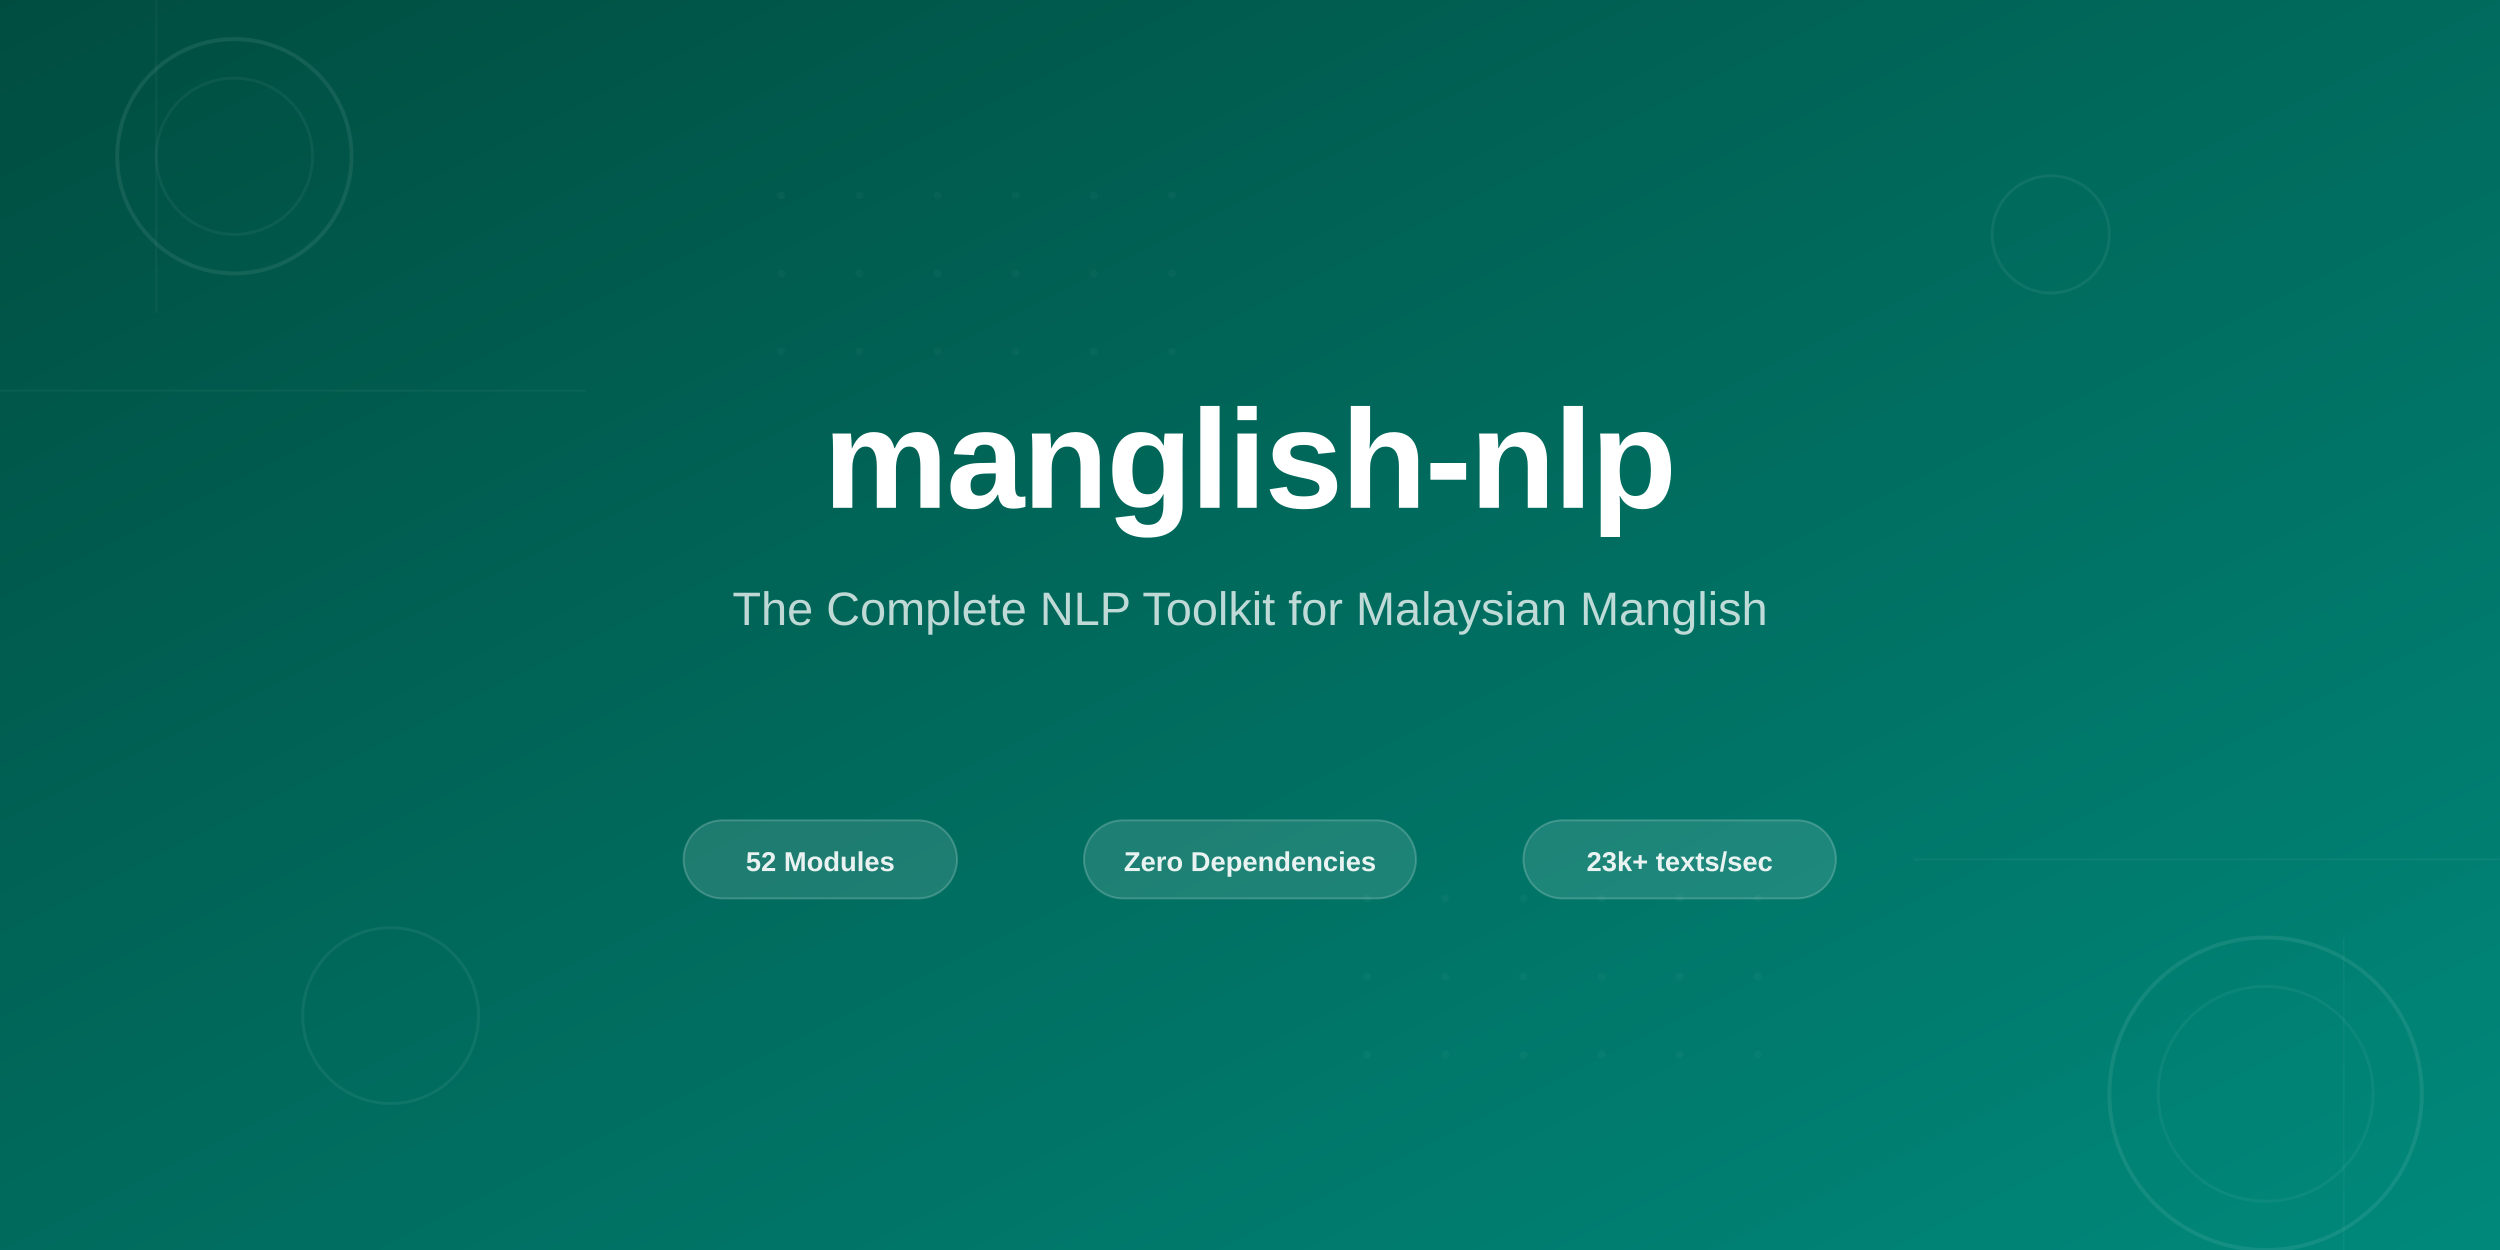
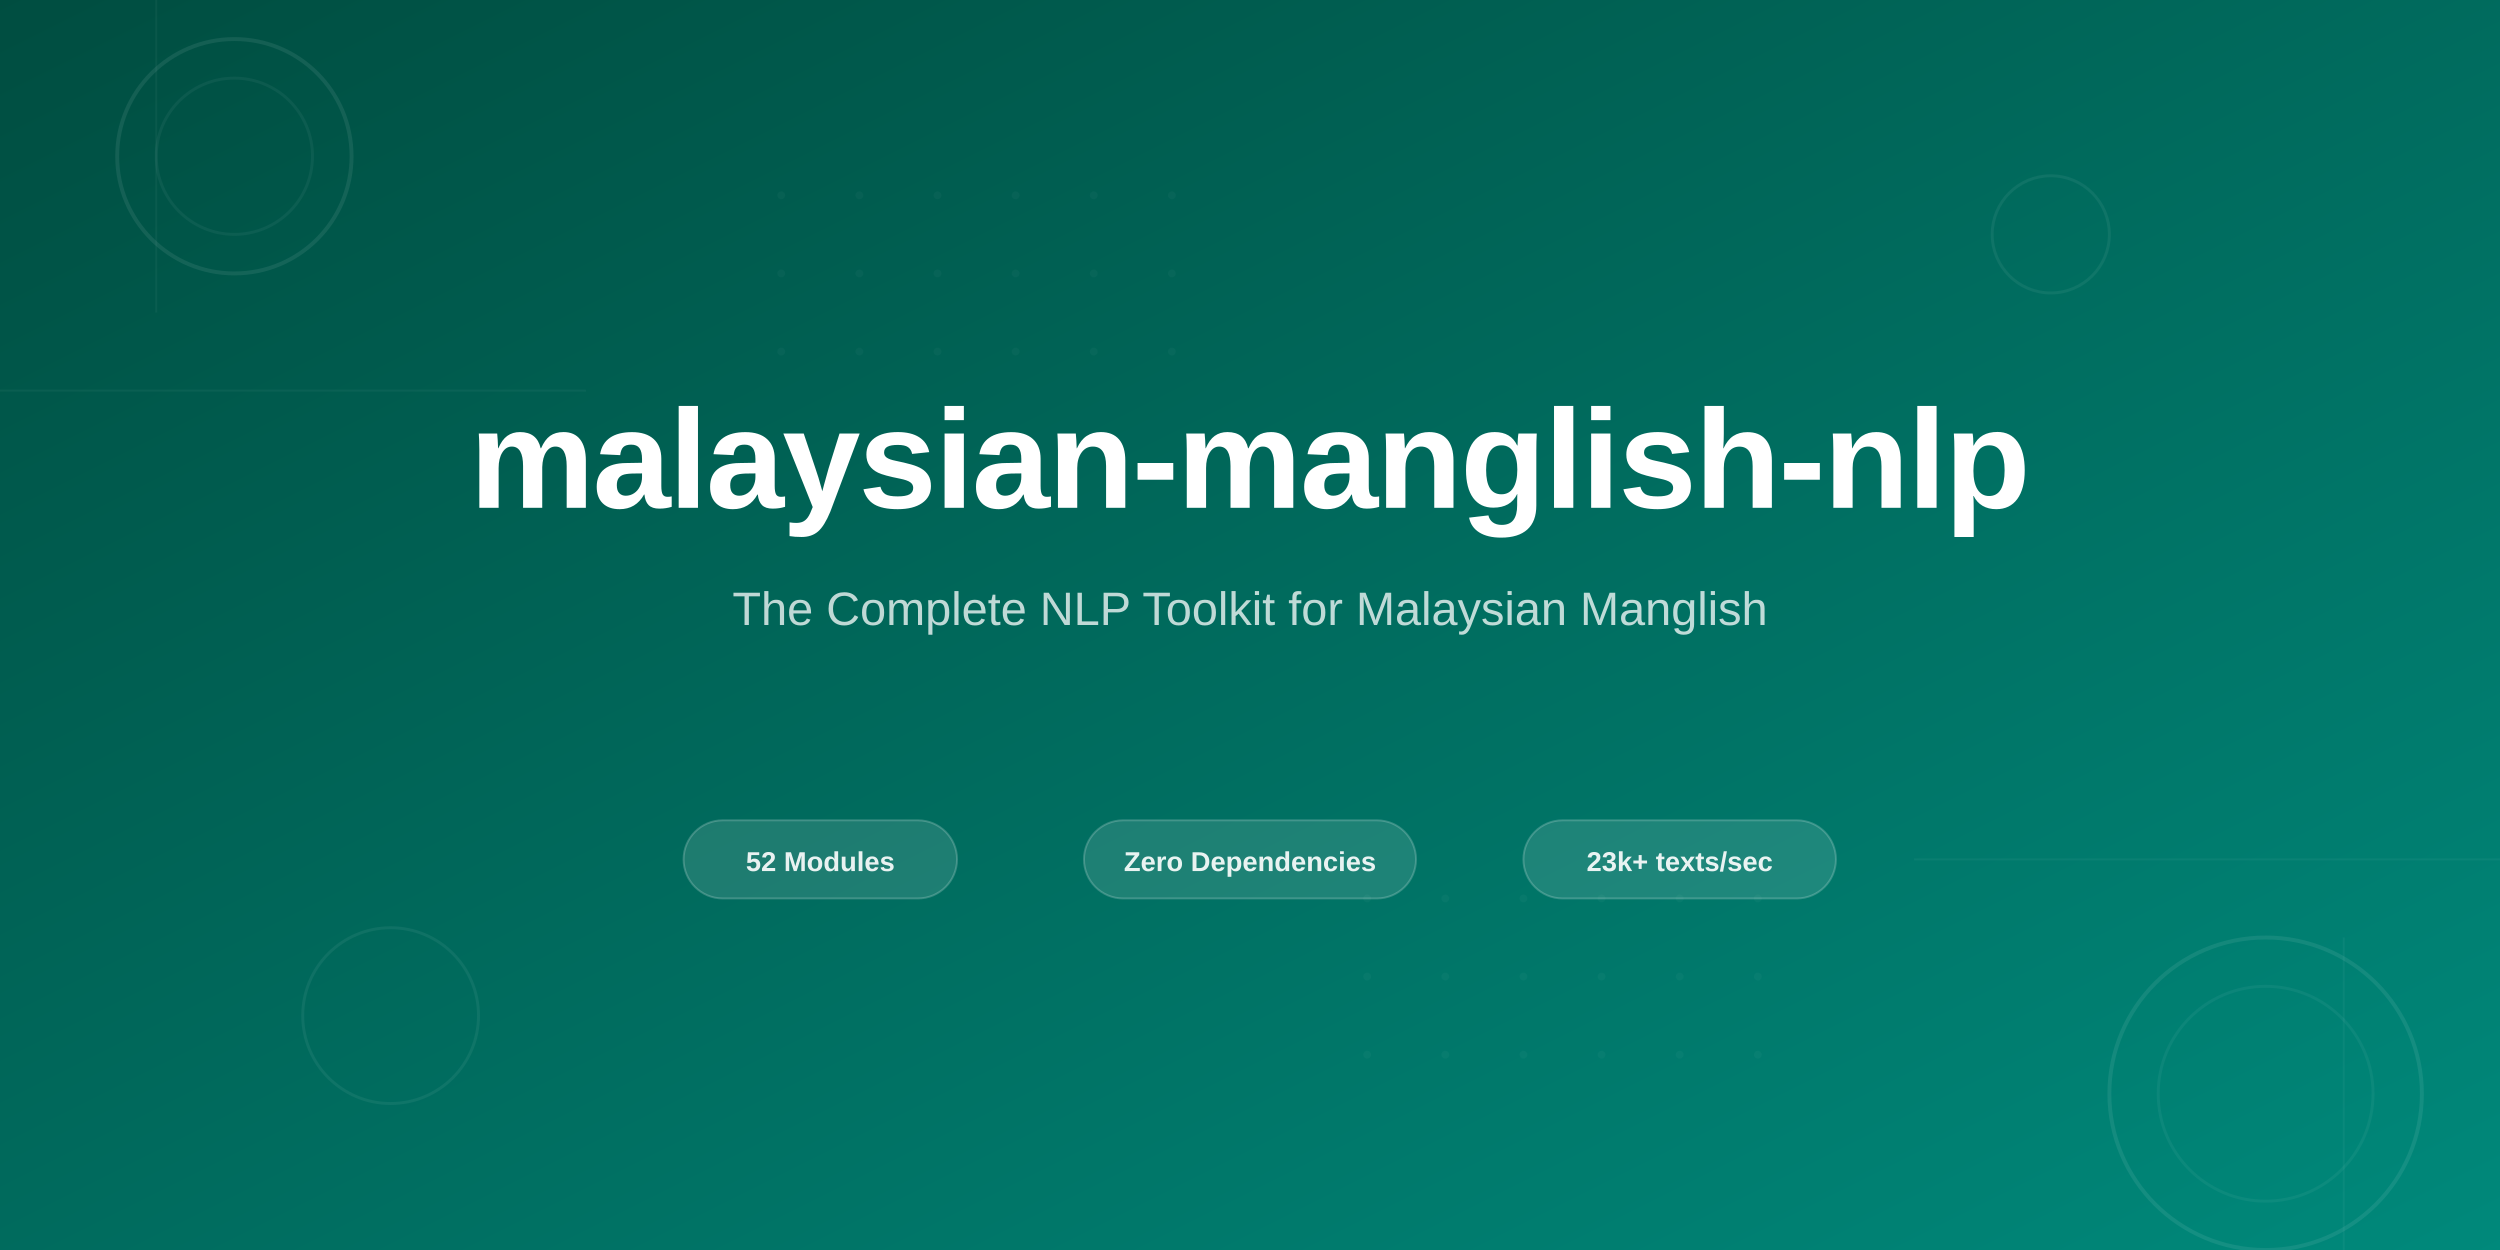
<svg xmlns="http://www.w3.org/2000/svg" viewBox="0 0 1280 640" width="1280" height="640">
  <defs>
    <linearGradient id="bg" x1="0%" y1="0%" x2="100%" y2="100%">
      <stop offset="0%" style="stop-color:#004D40" />
      <stop offset="100%" style="stop-color:#00897B" />
    </linearGradient>
  </defs>
  <rect width="1280" height="640" fill="url(#bg)" />
  <circle cx="120" cy="80" r="60" fill="none" stroke="rgba(255,255,255,0.08)" stroke-width="2" />
  <circle cx="120" cy="80" r="40" fill="none" stroke="rgba(255,255,255,0.05)" stroke-width="1.5" />
  <circle cx="1160" cy="560" r="80" fill="none" stroke="rgba(255,255,255,0.08)" stroke-width="2" />
  <circle cx="1160" cy="560" r="55" fill="none" stroke="rgba(255,255,255,0.05)" stroke-width="1.5" />
  <circle cx="1050" cy="120" r="30" fill="none" stroke="rgba(255,255,255,0.06)" stroke-width="1.5" />
  <circle cx="200" cy="520" r="45" fill="none" stroke="rgba(255,255,255,0.06)" stroke-width="1.5" />
  <line x1="0" y1="200" x2="300" y2="200" stroke="rgba(255,255,255,0.04)" stroke-width="1" />
  <line x1="980" y1="440" x2="1280" y2="440" stroke="rgba(255,255,255,0.04)" stroke-width="1" />
  <line x1="80" y1="0" x2="80" y2="160" stroke="rgba(255,255,255,0.04)" stroke-width="1" />
  <line x1="1200" y1="480" x2="1200" y2="640" stroke="rgba(255,255,255,0.04)" stroke-width="1" />
  <g fill="rgba(255,255,255,0.03)">
    <circle cx="400" cy="100" r="2" />
    <circle cx="440" cy="100" r="2" />
    <circle cx="480" cy="100" r="2" />
    <circle cx="520" cy="100" r="2" />
    <circle cx="560" cy="100" r="2" />
    <circle cx="600" cy="100" r="2" />
    <circle cx="400" cy="140" r="2" />
    <circle cx="440" cy="140" r="2" />
    <circle cx="480" cy="140" r="2" />
    <circle cx="520" cy="140" r="2" />
    <circle cx="560" cy="140" r="2" />
    <circle cx="600" cy="140" r="2" />
    <circle cx="400" cy="180" r="2" />
    <circle cx="440" cy="180" r="2" />
    <circle cx="480" cy="180" r="2" />
    <circle cx="520" cy="180" r="2" />
    <circle cx="560" cy="180" r="2" />
    <circle cx="600" cy="180" r="2" />
    <circle cx="700" cy="460" r="2" />
    <circle cx="740" cy="460" r="2" />
    <circle cx="780" cy="460" r="2" />
    <circle cx="820" cy="460" r="2" />
    <circle cx="860" cy="460" r="2" />
    <circle cx="900" cy="460" r="2" />
    <circle cx="700" cy="500" r="2" />
    <circle cx="740" cy="500" r="2" />
    <circle cx="780" cy="500" r="2" />
    <circle cx="820" cy="500" r="2" />
    <circle cx="860" cy="500" r="2" />
    <circle cx="900" cy="500" r="2" />
    <circle cx="700" cy="540" r="2" />
    <circle cx="740" cy="540" r="2" />
    <circle cx="780" cy="540" r="2" />
    <circle cx="820" cy="540" r="2" />
    <circle cx="860" cy="540" r="2" />
    <circle cx="900" cy="540" r="2" />
  </g>
-   <text x="640" y="260" text-anchor="middle" font-family="'Segoe UI', 'Helvetica Neue', Arial, sans-serif" font-size="72" font-weight="700" fill="white" letter-spacing="-1">manglish-nlp</text>
+   <text x="640" y="260" text-anchor="middle" font-family="'Segoe UI', 'Helvetica Neue', Arial, sans-serif" font-size="72" font-weight="700" fill="white" letter-spacing="-1">malaysian-manglish-nlp</text>
  <text x="640" y="320" text-anchor="middle" font-family="'Segoe UI', 'Helvetica Neue', Arial, sans-serif" font-size="24" fill="rgba(255,255,255,0.75)" font-weight="300">The Complete NLP Toolkit for Malaysian Manglish</text>
  <g transform="translate(640, 440)">
    <g transform="translate(-220, 0)">
      <rect x="-70" y="-20" width="140" height="40" rx="20" fill="rgba(255,255,255,0.12)" stroke="rgba(255,255,255,0.2)" stroke-width="1" />
      <text x="0" y="6" text-anchor="middle" font-family="'Segoe UI', 'Helvetica Neue', Arial, sans-serif" font-size="14" font-weight="600" fill="rgba(255,255,255,0.9)">52 Modules</text>
    </g>
    <g transform="translate(0, 0)">
      <rect x="-85" y="-20" width="170" height="40" rx="20" fill="rgba(255,255,255,0.12)" stroke="rgba(255,255,255,0.2)" stroke-width="1" />
      <text x="0" y="6" text-anchor="middle" font-family="'Segoe UI', 'Helvetica Neue', Arial, sans-serif" font-size="14" font-weight="600" fill="rgba(255,255,255,0.9)">Zero Dependencies</text>
    </g>
    <g transform="translate(220, 0)">
      <rect x="-80" y="-20" width="160" height="40" rx="20" fill="rgba(255,255,255,0.12)" stroke="rgba(255,255,255,0.2)" stroke-width="1" />
      <text x="0" y="6" text-anchor="middle" font-family="'Segoe UI', 'Helvetica Neue', Arial, sans-serif" font-size="14" font-weight="600" fill="rgba(255,255,255,0.9)">23k+ texts/sec</text>
    </g>
  </g>
</svg>
